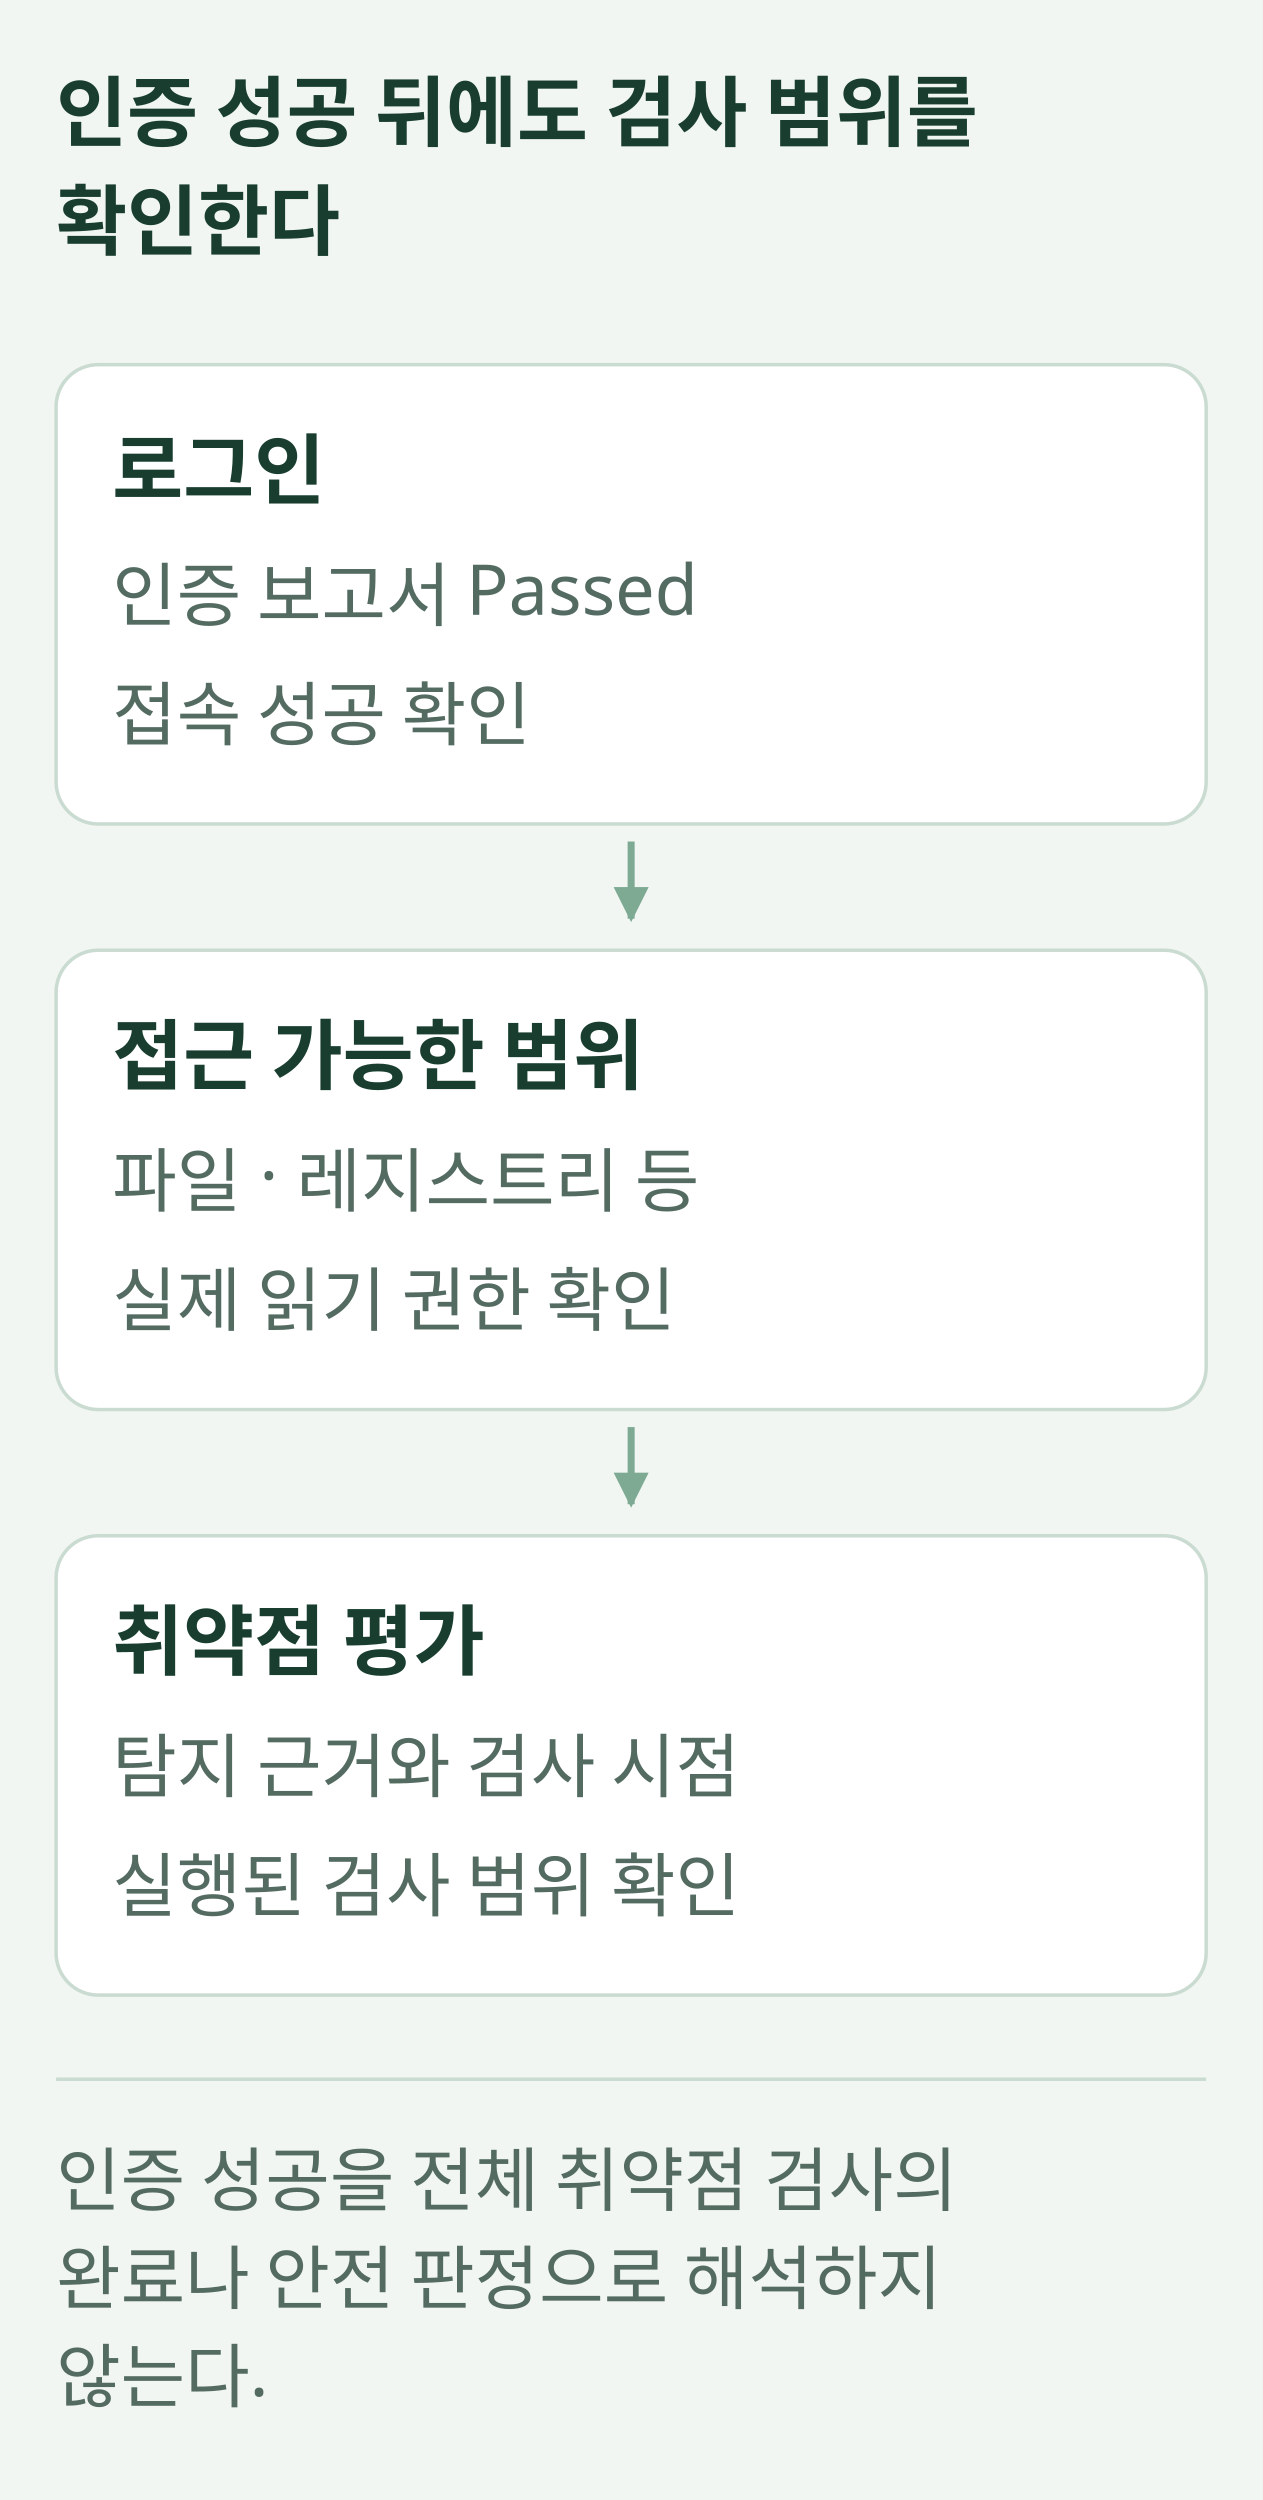
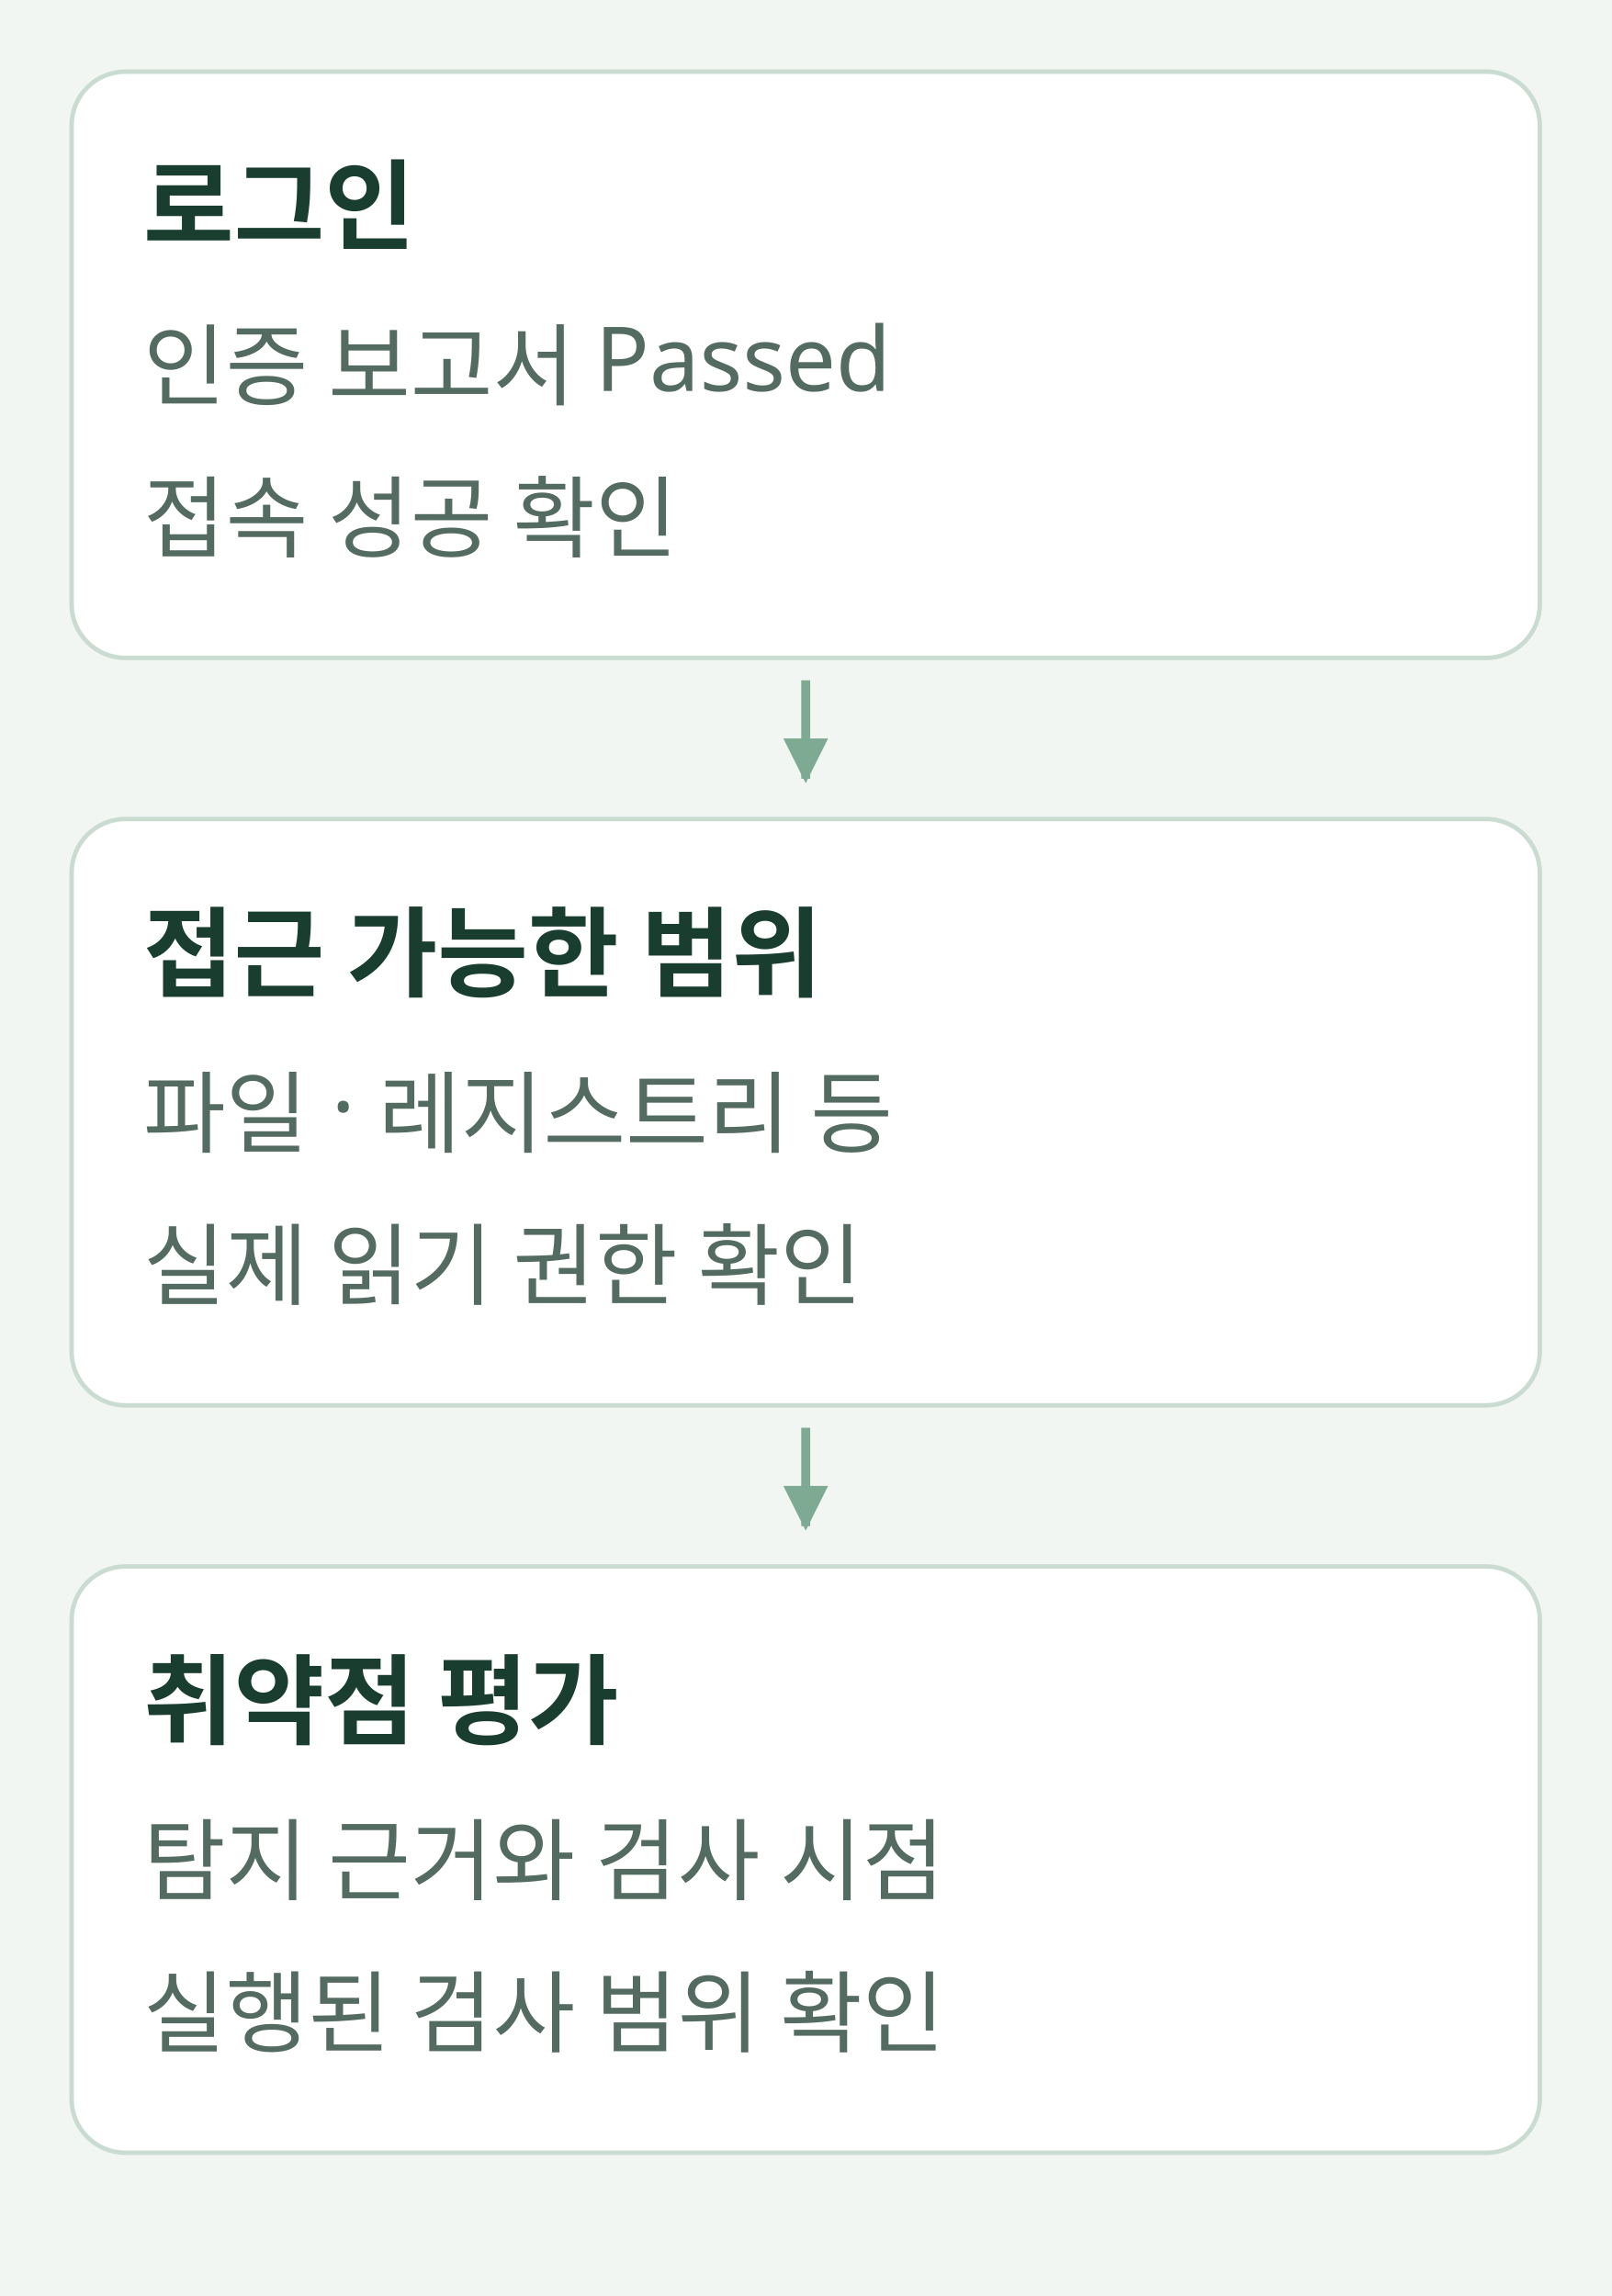
- <svg xmlns="http://www.w3.org/2000/svg" width="360" height="713" viewBox="0 0 360 713" data-diagram-kind="flow" data-layout="mobile" role="img" aria-labelledby="title desc">
+ <svg xmlns="http://www.w3.org/2000/svg" width="360" height="513" viewBox="0 0 360 513" data-diagram-kind="flow" data-layout="mobile" role="img" aria-labelledby="title desc">
  <defs>
    <marker id="arrow" viewBox="0 0 10 10" refX="9" refY="5" markerWidth="5" markerHeight="5" orient="auto-start-reverse">
      <path d="M0 0L10 5L0 10Z" fill="#7eaa93" />
    </marker>
  </defs>
-   <rect width="360" height="713" fill="#f1f6f2" />
+   <rect width="360" height="513" fill="#f1f6f2" />
  <g font-family="'Malgun Gothic','Noto Sans KR',sans-serif">
-     <text x="16" y="40" font-size="22" fill="#193e2f" font-weight="700" data-role="key">
-       <tspan x="16" dy="0">인증 성공 뒤에도 검사 범위를</tspan>
-       <tspan x="16" dy="31">확인한다</tspan>
-     </text>
-     <rect x="16" y="104" width="328" height="131" rx="12" fill="#fff" stroke="#cadbd1" />
-     <text x="32" y="142" font-size="22" fill="#193e2f" font-weight="700" data-role="key">
+     <rect x="16" y="16" width="328" height="131" rx="12" fill="#fff" stroke="#cadbd1" />
+     <text x="32" y="54" font-size="22" fill="#193e2f" font-weight="700" data-role="key">
      <tspan x="32" dy="0">로그인</tspan>
    </text>
-     <text x="32" y="177" font-size="20" fill="#536b60" font-weight="400">
+     <text x="32" y="89" font-size="20" fill="#536b60" font-weight="400">
      <tspan x="32" dy="0">인증 보고서 Passed</tspan>
    </text>
-     <text x="32" y="211" font-size="20" fill="#536b60" font-weight="400">
+     <text x="32" y="123" font-size="20" fill="#536b60" font-weight="400">
      <tspan x="32" dy="0">접속 성공 확인</tspan>
    </text>
-     <path d="M180 240v22" fill="none" stroke="#7eaa93" stroke-width="2" marker-end="url(#arrow)" />
-     <rect x="16" y="271" width="328" height="131" rx="12" fill="#fff" stroke="#cadbd1" />
-     <text x="32" y="309" font-size="22" fill="#193e2f" font-weight="700" data-role="key">
+     <path d="M180 152v22" fill="none" stroke="#7eaa93" stroke-width="2" marker-end="url(#arrow)" />
+     <rect x="16" y="183" width="328" height="131" rx="12" fill="#fff" stroke="#cadbd1" />
+     <text x="32" y="221" font-size="22" fill="#193e2f" font-weight="700" data-role="key">
      <tspan x="32" dy="0">접근 가능한 범위</tspan>
    </text>
-     <text x="32" y="344" font-size="20" fill="#536b60" font-weight="400">
+     <text x="32" y="256" font-size="20" fill="#536b60" font-weight="400">
      <tspan x="32" dy="0">파일 · 레지스트리 등</tspan>
    </text>
-     <text x="32" y="378" font-size="20" fill="#536b60" font-weight="400">
+     <text x="32" y="290" font-size="20" fill="#536b60" font-weight="400">
      <tspan x="32" dy="0">실제 읽기 권한 확인</tspan>
    </text>
-     <path d="M180 407v22" fill="none" stroke="#7eaa93" stroke-width="2" marker-end="url(#arrow)" />
-     <rect x="16" y="438" width="328" height="131" rx="12" fill="#fff" stroke="#cadbd1" />
-     <text x="32" y="476" font-size="22" fill="#193e2f" font-weight="700" data-role="key">
+     <path d="M180 319v22" fill="none" stroke="#7eaa93" stroke-width="2" marker-end="url(#arrow)" />
+     <rect x="16" y="350" width="328" height="131" rx="12" fill="#fff" stroke="#cadbd1" />
+     <text x="32" y="388" font-size="22" fill="#193e2f" font-weight="700" data-role="key">
      <tspan x="32" dy="0">취약점 평가</tspan>
    </text>
-     <text x="32" y="511" font-size="20" fill="#536b60" font-weight="400">
+     <text x="32" y="423" font-size="20" fill="#536b60" font-weight="400">
      <tspan x="32" dy="0">탐지 근거와 검사 시점</tspan>
    </text>
-     <text x="32" y="545" font-size="20" fill="#536b60" font-weight="400">
+     <text x="32" y="457" font-size="20" fill="#536b60" font-weight="400">
      <tspan x="32" dy="0">실행된 검사 범위 확인</tspan>
-     </text>
-     <path d="M16 593H344" stroke="#cadbd1" />
-     <text x="16" y="629" font-size="20" fill="#536b60" font-weight="400">
-       <tspan x="16" dy="0">인증 성공을 전체 취약점 검사의</tspan>
-       <tspan x="16" dy="28">완료나 안전 판정으로 해석하지</tspan>
-       <tspan x="16" dy="28">않는다.</tspan>
    </text>
  </g>
</svg>
